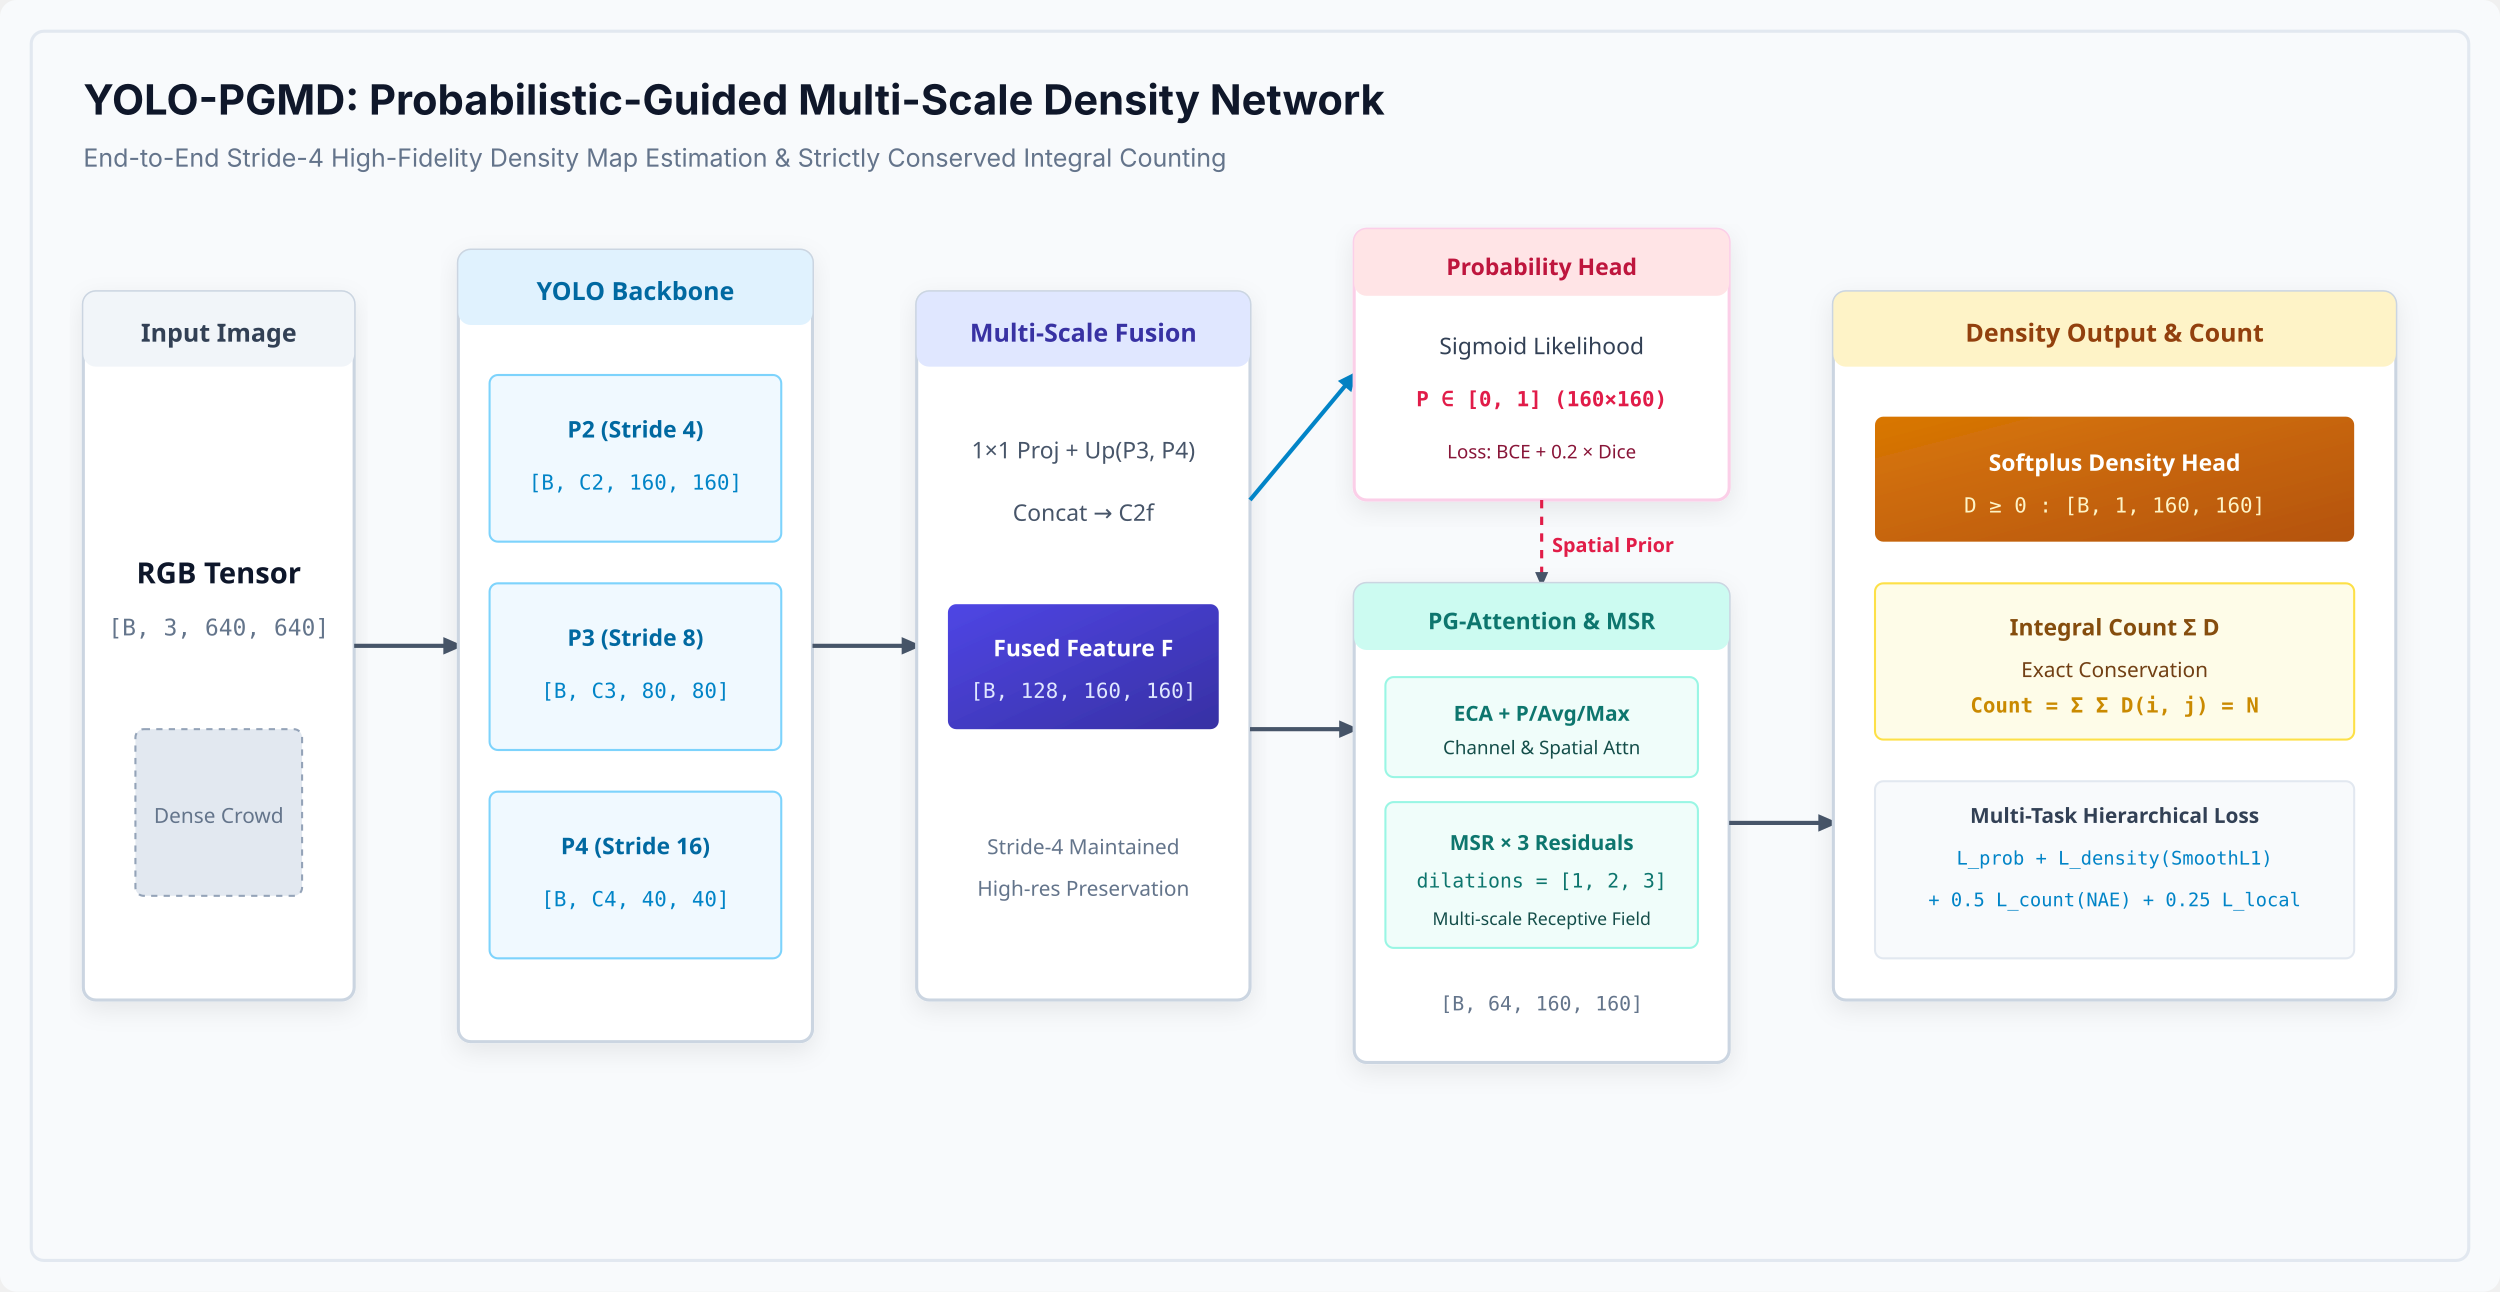
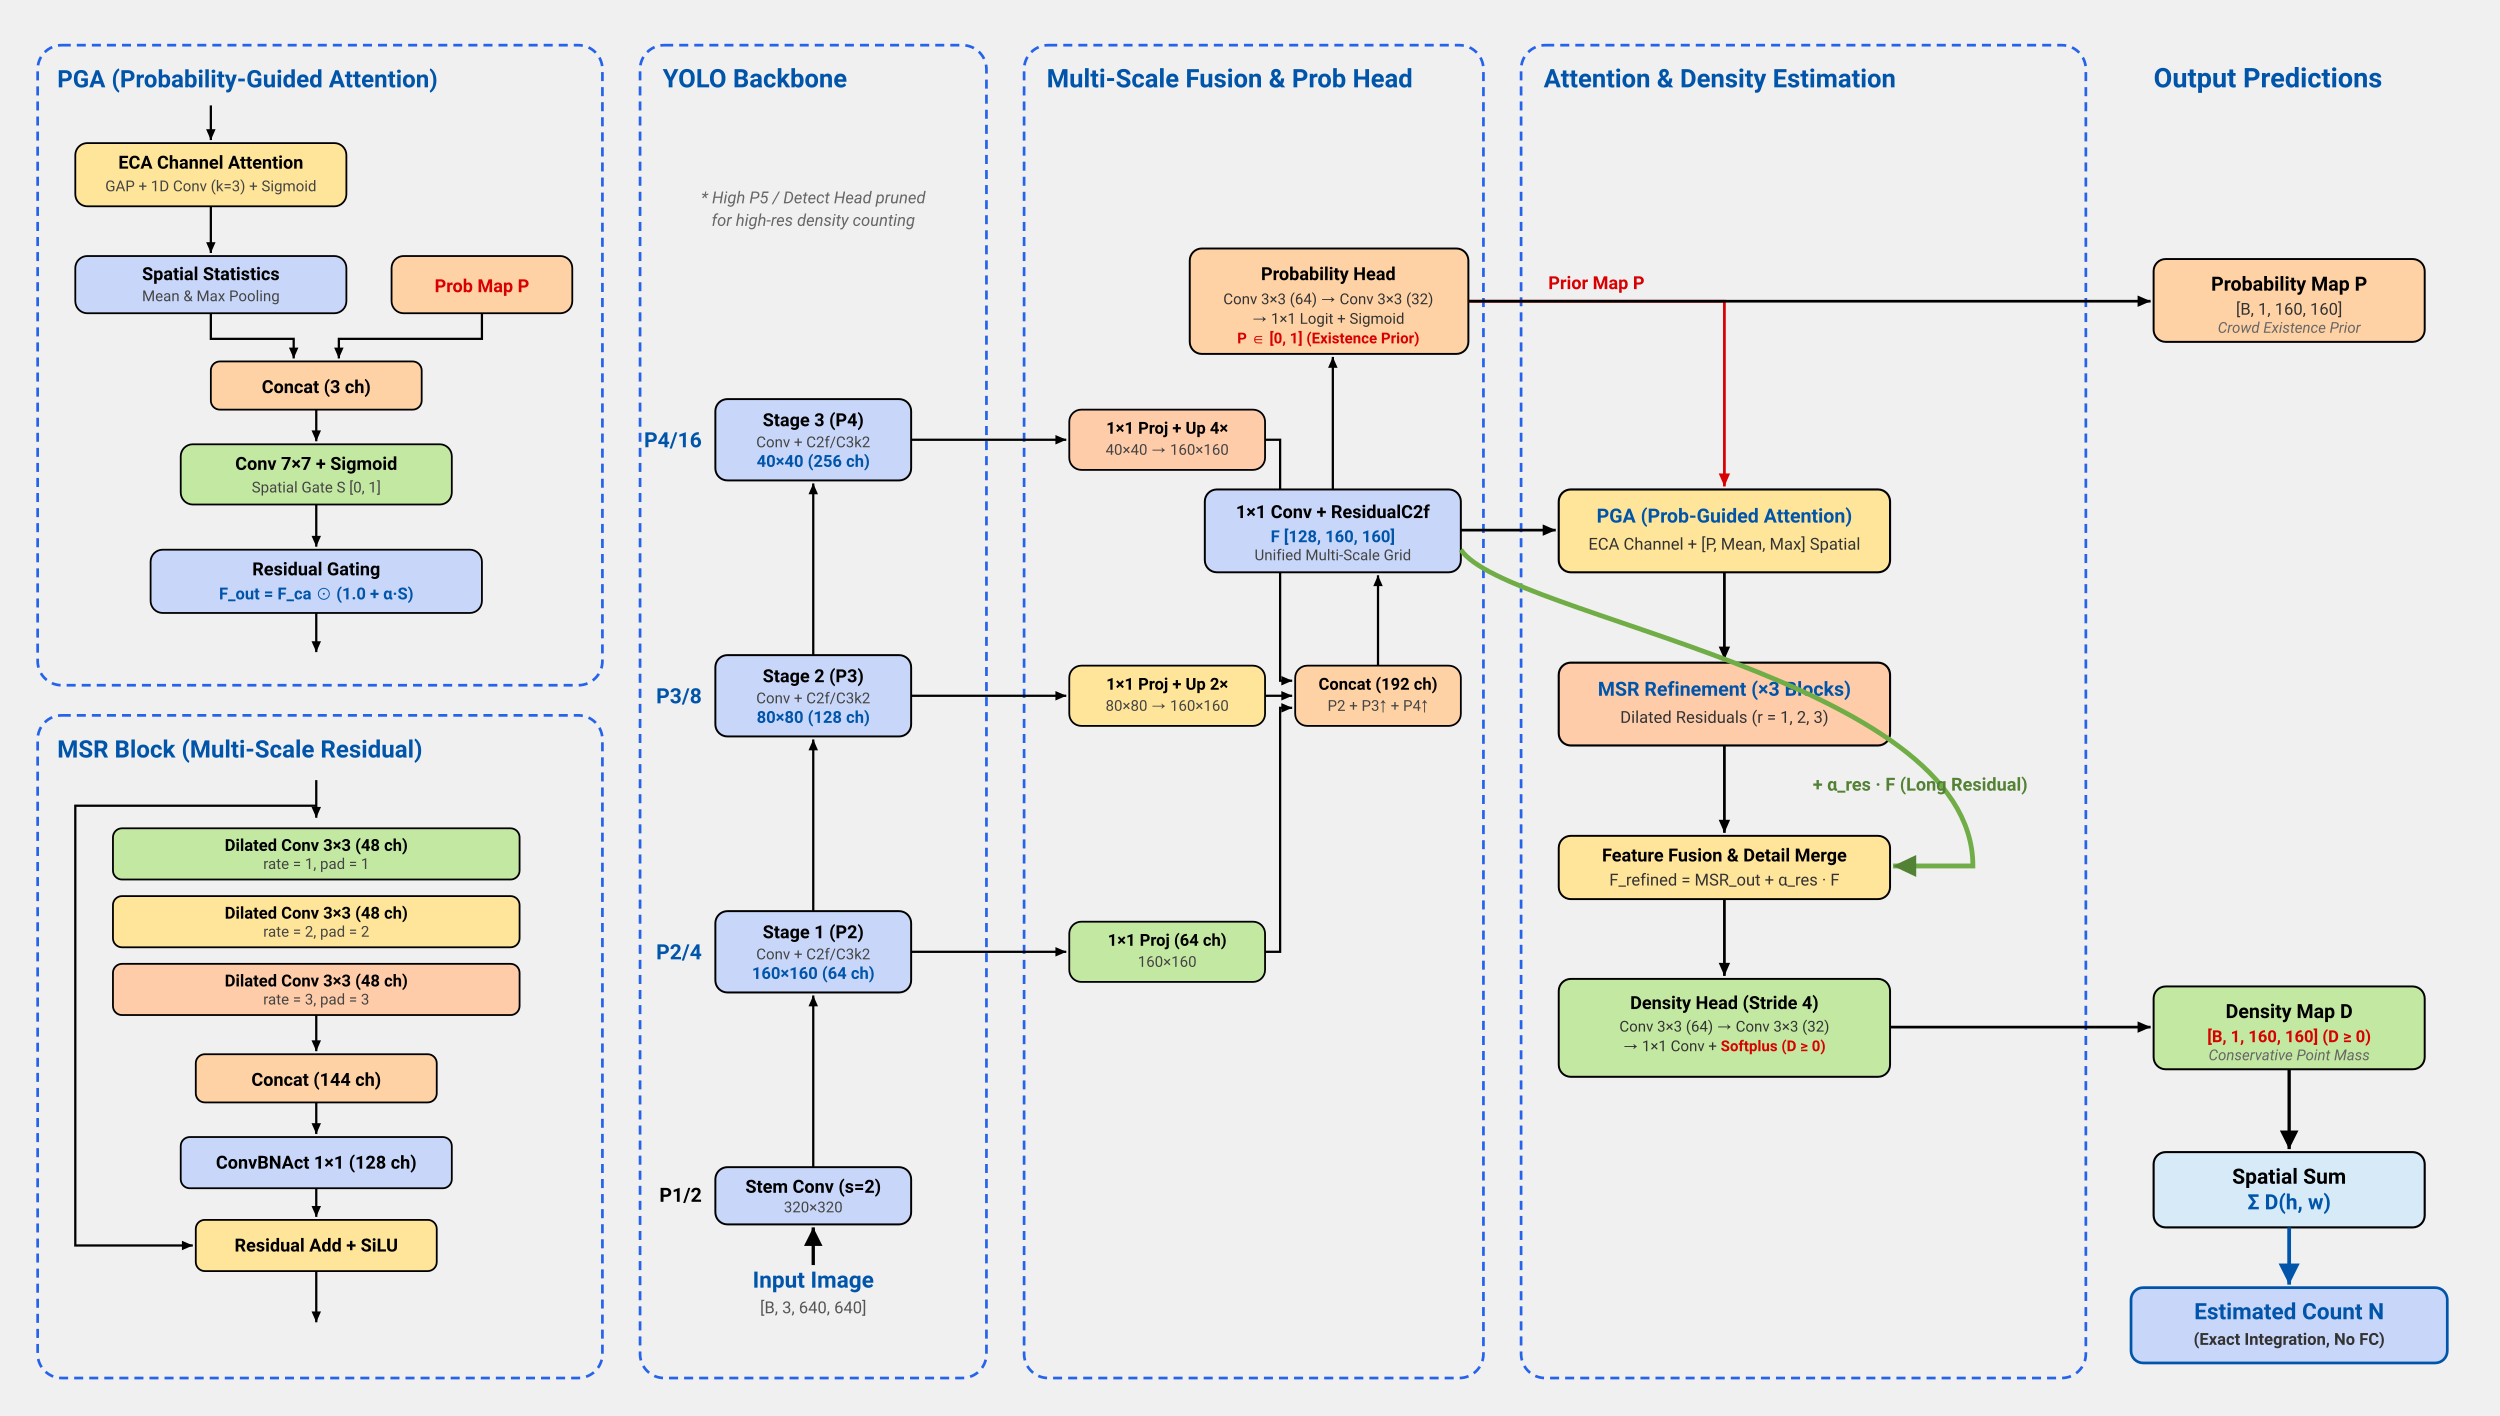
- <svg xmlns="http://www.w3.org/2000/svg" viewBox="0 0 1200 620" width="100%" height="100%">
+ <svg xmlns="http://www.w3.org/2000/svg" viewBox="0 0 1660 940" width="100%" height="100%" style="background-color:#ffffff; font-family: -apple-system, BlinkMacSystemFont, 'Segoe UI', Roboto, Helvetica, Arial, sans-serif;">
  <defs>
-     <linearGradient id="blueGrad" x1="0%" y1="0%" x2="100%" y2="100%">
-       <stop offset="0%" stop-color="#0284c7" />
-       <stop offset="100%" stop-color="#0369a1" />
-     </linearGradient>
-     <linearGradient id="indigoGrad" x1="0%" y1="0%" x2="100%" y2="100%">
-       <stop offset="0%" stop-color="#4f46e5" />
-       <stop offset="100%" stop-color="#3730a3" />
-     </linearGradient>
-     <linearGradient id="tealGrad" x1="0%" y1="0%" x2="100%" y2="100%">
-       <stop offset="0%" stop-color="#0d9488" />
-       <stop offset="100%" stop-color="#0f766e" />
-     </linearGradient>
-     <linearGradient id="amberGrad" x1="0%" y1="0%" x2="100%" y2="100%">
-       <stop offset="0%" stop-color="#d97706" />
-       <stop offset="100%" stop-color="#b45309" />
-     </linearGradient>
-     <linearGradient id="redGrad" x1="0%" y1="0%" x2="100%" y2="100%">
-       <stop offset="0%" stop-color="#e11d48" />
-       <stop offset="100%" stop-color="#be123c" />
-     </linearGradient>
-     <filter id="shadow" x="-5%" y="-5%" width="110%" height="115%">
-       <feDropShadow dx="0" dy="4" stdDeviation="6" flood-color="#0f172a" flood-opacity="0.08" />
-     </filter>
-     <marker id="arrow" viewBox="0 0 10 10" refX="6" refY="5" markerWidth="6" markerHeight="6" orient="auto-start-reverse">
-       <path d="M 0 1.5 L 8 5 L 0 8.5 z" fill="#475569" />
+     <marker id="arrow" viewBox="0 0 10 10" refX="8" refY="5" markerWidth="6" markerHeight="6" orient="auto-start-reverse">
+       <path d="M 0 1.5 L 8 5 L 0 8.5 z" fill="#000000" />
    </marker>
-     <marker id="arrow-blue" viewBox="0 0 10 10" refX="6" refY="5" markerWidth="6" markerHeight="6" orient="auto-start-reverse">
-       <path d="M 0 1.5 L 8 5 L 0 8.5 z" fill="#0284c7" />
+     <marker id="arrow-red" viewBox="0 0 10 10" refX="8" refY="5" markerWidth="6" markerHeight="6" orient="auto-start-reverse">
+       <path d="M 0 1.5 L 8 5 L 0 8.5 z" fill="#D80000" />
+     </marker>
+     <marker id="arrow-green" viewBox="0 0 10 10" refX="8" refY="5" markerWidth="6" markerHeight="6" orient="auto-start-reverse">
+       <path d="M 0 1.2 L 8 5 L 0 8.8 z" fill="#548235" />
+     </marker>
+     <marker id="arrow-thick" viewBox="0 0 10 10" refX="8" refY="5" markerWidth="7" markerHeight="7" orient="auto-start-reverse">
+       <path d="M 0 1 L 8 5 L 0 9 z" fill="#000000" />
+     </marker>
+     <marker id="arrow-blue" viewBox="0 0 10 10" refX="8" refY="5" markerWidth="7" markerHeight="7" orient="auto-start-reverse">
+       <path d="M 0 1 L 8 5 L 0 9 z" fill="#0055AA" />
    </marker>
  </defs>
-   <rect width="100%" height="100%" fill="#f8fafc" rx="8" />
-   <rect x="15" y="15" width="1170" height="590" fill="none" stroke="#e2e8f0" stroke-width="1.5" rx="6" />
-   <text x="40" y="55" font-family="-apple-system, BlinkMacSystemFont, 'Segoe UI', sans-serif" font-size="20" font-weight="700" fill="#0f172a">
-     YOLO-PGMD: Probabilistic-Guided Multi-Scale Density Network
+   <rect x="25" y="30" width="375" height="425" rx="16" fill="none" stroke="#2563EB" stroke-width="1.8" stroke-dasharray="6,4" />
+   <text x="38" y="58" font-size="16" font-weight="bold" fill="#0055AA" text-anchor="start">PGA (Probability-Guided Attention)</text>
+   <rect x="25" y="475" width="375" height="440" rx="16" fill="none" stroke="#2563EB" stroke-width="1.8" stroke-dasharray="6,4" />
+   <text x="38" y="503" font-size="16" font-weight="bold" fill="#0055AA" text-anchor="start">MSR Block (Multi-Scale Residual)</text>
+   <rect x="425" y="30" width="230" height="885" rx="16" fill="none" stroke="#2563EB" stroke-width="1.8" stroke-dasharray="6,4" />
+   <text x="440" y="58" font-size="17" font-weight="bold" fill="#0055AA" text-anchor="start">YOLO Backbone</text>
+   <rect x="680" y="30" width="305" height="885" rx="16" fill="none" stroke="#2563EB" stroke-width="1.8" stroke-dasharray="6,4" />
+   <text x="695" y="58" font-size="17" font-weight="bold" fill="#0055AA" text-anchor="start">Multi-Scale Fusion &amp; Prob Head</text>
+   <rect x="1010" y="30" width="375" height="885" rx="16" fill="none" stroke="#2563EB" stroke-width="1.8" stroke-dasharray="6,4" />
+   <text x="1025" y="58" font-size="17" font-weight="bold" fill="#0055AA" text-anchor="start">Attention &amp; Density Estimation</text>
+   <text x="1430" y="58" font-size="18" font-weight="bold" fill="#0055AA" text-anchor="start">Output Predictions</text>
+   <line x1="140" y1="70" x2="140" y2="93" stroke="#000000" stroke-width="1.5" marker-end="url(#arrow)" />
+   <rect x="50" y="95" width="180" height="42" rx="8" fill="#FFE599" stroke="#000000" stroke-width="1.2" />
+   <text x="140" y="112" font-size="12" font-weight="bold" fill="#000000" text-anchor="middle">ECA Channel Attention</text>
+   <text x="140" y="127" font-size="10" fill="#444" text-anchor="middle">GAP + 1D Conv (k=3) + Sigmoid</text>
+   <line x1="140" y1="137" x2="140" y2="168" stroke="#000000" stroke-width="1.5" marker-end="url(#arrow)" />
+   <rect x="50" y="170" width="180" height="38" rx="8" fill="#C8D7F9" stroke="#000000" stroke-width="1.2" />
+   <text x="140" y="186" font-size="12" font-weight="bold" fill="#000000" text-anchor="middle">Spatial Statistics</text>
+   <text x="140" y="200" font-size="10" fill="#444" text-anchor="middle">Mean &amp; Max Pooling</text>
+   <rect x="260" y="170" width="120" height="38" rx="8" fill="#FFD2A5" stroke="#000000" stroke-width="1.2" />
+   <text x="320" y="194" font-size="12" font-weight="bold" fill="#D80000" text-anchor="middle">Prob Map P</text>
+   <path d="M 140 208 L 140 225 L 195 225 L 195 238" fill="none" stroke="#000000" stroke-width="1.5" marker-end="url(#arrow)" />
+   <path d="M 320 208 L 320 225 L 225 225 L 225 238" fill="none" stroke="#000000" stroke-width="1.5" marker-end="url(#arrow)" />
+   <rect x="140" y="240" width="140" height="32" rx="6" fill="#FFD2A5" stroke="#000000" stroke-width="1.2" />
+   <text x="210" y="261" font-size="12" font-weight="bold" fill="#000000" text-anchor="middle">Concat (3 ch)</text>
+   <line x1="210" y1="272" x2="210" y2="293" stroke="#000000" stroke-width="1.5" marker-end="url(#arrow)" />
+   <rect x="120" y="295" width="180" height="40" rx="8" fill="#C3E8A2" stroke="#000000" stroke-width="1.2" />
+   <text x="210" y="312" font-size="12" font-weight="bold" fill="#000000" text-anchor="middle">Conv 7×7 + Sigmoid</text>
+   <text x="210" y="327" font-size="10" fill="#444" text-anchor="middle">Spatial Gate S [0, 1]</text>
+   <line x1="210" y1="335" x2="210" y2="363" stroke="#000000" stroke-width="1.5" marker-end="url(#arrow)" />
+   <rect x="100" y="365" width="220" height="42" rx="8" fill="#C8D7F9" stroke="#000000" stroke-width="1.2" />
+   <text x="210" y="382" font-size="12" font-weight="bold" fill="#000000" text-anchor="middle">Residual Gating</text>
+   <text x="210" y="398" font-size="11" font-weight="bold" fill="#0055AA" text-anchor="middle">F_out = F_ca ⊙ (1.0 + α·S)</text>
+   <line x1="210" y1="407" x2="210" y2="433" stroke="#000000" stroke-width="1.5" marker-end="url(#arrow)" />
+   <line x1="210" y1="518" x2="210" y2="543" stroke="#000000" stroke-width="1.5" marker-end="url(#arrow)" />
+   <path d="M 210 535 L 50 535 L 50 827 L 128 827" fill="none" stroke="#000000" stroke-width="1.5" marker-end="url(#arrow)" />
+   <rect x="75" y="550" width="270" height="34" rx="6" fill="#C3E8A2" stroke="#000000" stroke-width="1.2" />
+   <text x="210" y="565" font-size="11" font-weight="bold" fill="#000000" text-anchor="middle">Dilated Conv 3×3 (48 ch)</text>
+   <text x="210" y="577" font-size="10" fill="#444" text-anchor="middle">rate = 1, pad = 1</text>
+   <rect x="75" y="595" width="270" height="34" rx="6" fill="#FFE599" stroke="#000000" stroke-width="1.2" />
+   <text x="210" y="610" font-size="11" font-weight="bold" fill="#000000" text-anchor="middle">Dilated Conv 3×3 (48 ch)</text>
+   <text x="210" y="622" font-size="10" fill="#444" text-anchor="middle">rate = 2, pad = 2</text>
+   <rect x="75" y="640" width="270" height="34" rx="6" fill="#FFCCAA" stroke="#000000" stroke-width="1.2" />
+   <text x="210" y="655" font-size="11" font-weight="bold" fill="#000000" text-anchor="middle">Dilated Conv 3×3 (48 ch)</text>
+   <text x="210" y="667" font-size="10" fill="#444" text-anchor="middle">rate = 3, pad = 3</text>
+   <line x1="210" y1="674" x2="210" y2="698" stroke="#000000" stroke-width="1.5" marker-end="url(#arrow)" />
+   <rect x="130" y="700" width="160" height="32" rx="6" fill="#FFD2A5" stroke="#000000" stroke-width="1.2" />
+   <text x="210" y="721" font-size="12" font-weight="bold" fill="#000000" text-anchor="middle">Concat (144 ch)</text>
+   <line x1="210" y1="732" x2="210" y2="753" stroke="#000000" stroke-width="1.5" marker-end="url(#arrow)" />
+   <rect x="120" y="755" width="180" height="34" rx="6" fill="#C8D7F9" stroke="#000000" stroke-width="1.2" />
+   <text x="210" y="776" font-size="12" font-weight="bold" fill="#000000" text-anchor="middle">ConvBNAct 1×1 (128 ch)</text>
+   <line x1="210" y1="789" x2="210" y2="808" stroke="#000000" stroke-width="1.5" marker-end="url(#arrow)" />
+   <rect x="130" y="810" width="160" height="34" rx="6" fill="#FFE599" stroke="#000000" stroke-width="1.2" />
+   <text x="210" y="831" font-size="12" font-weight="bold" fill="#000000" text-anchor="middle">Residual Add + SiLU</text>
+   <line x1="210" y1="844" x2="210" y2="878" stroke="#000000" stroke-width="1.5" marker-end="url(#arrow)" />
+   <text x="540" y="855" font-size="15" font-weight="bold" fill="#0055AA" text-anchor="middle">Input Image</text>
+   <text x="540" y="872" font-size="11" fill="#555" text-anchor="middle">[B, 3, 640, 640]</text>
+   <line x1="540" y1="840" x2="540" y2="815" stroke="#000000" stroke-width="2.2" marker-end="url(#arrow-thick)" />
+   <text x="466" y="798" font-size="13" font-weight="bold" fill="#000000" text-anchor="end">P1/2</text>
+   <rect x="475" y="775" width="130" height="38" rx="8" fill="#C8D7F9" stroke="#000000" stroke-width="1.3" />
+   <text x="540" y="792" font-size="12" font-weight="bold" fill="#000000" text-anchor="middle">Stem Conv (s=2)</text>
+   <text x="540" y="805" font-size="10" fill="#444" text-anchor="middle">320×320</text>
+   <line x1="540" y1="775" x2="540" y2="661" stroke="#000000" stroke-width="1.5" marker-end="url(#arrow)" />
+   <text x="466" y="637" font-size="14" font-weight="bold" fill="#0055AA" text-anchor="end">P2/4</text>
+   <rect x="475" y="605" width="130" height="54" rx="8" fill="#C8D7F9" stroke="#000000" stroke-width="1.3" />
+   <text x="540" y="623" font-size="12" font-weight="bold" fill="#000000" text-anchor="middle">Stage 1 (P2)</text>
+   <text x="540" y="637" font-size="10" fill="#444" text-anchor="middle">Conv + C2f/C3k2</text>
+   <text x="540" y="650" font-size="11" font-weight="bold" fill="#0055AA" text-anchor="middle">160×160 (64 ch)</text>
+   <line x1="540" y1="605" x2="540" y2="491" stroke="#000000" stroke-width="1.5" marker-end="url(#arrow)" />
+   <text x="466" y="467" font-size="14" font-weight="bold" fill="#0055AA" text-anchor="end">P3/8</text>
+   <rect x="475" y="435" width="130" height="54" rx="8" fill="#C8D7F9" stroke="#000000" stroke-width="1.3" />
+   <text x="540" y="453" font-size="12" font-weight="bold" fill="#000000" text-anchor="middle">Stage 2 (P3)</text>
+   <text x="540" y="467" font-size="10" fill="#444" text-anchor="middle">Conv + C2f/C3k2</text>
+   <text x="540" y="480" font-size="11" font-weight="bold" fill="#0055AA" text-anchor="middle">80×80 (128 ch)</text>
+   <line x1="540" y1="435" x2="540" y2="321" stroke="#000000" stroke-width="1.5" marker-end="url(#arrow)" />
+   <text x="466" y="297" font-size="14" font-weight="bold" fill="#0055AA" text-anchor="end">P4/16</text>
+   <rect x="475" y="265" width="130" height="54" rx="8" fill="#C8D7F9" stroke="#000000" stroke-width="1.3" />
+   <text x="540" y="283" font-size="12" font-weight="bold" fill="#000000" text-anchor="middle">Stage 3 (P4)</text>
+   <text x="540" y="297" font-size="10" fill="#444" text-anchor="middle">Conv + C2f/C3k2</text>
+   <text x="540" y="310" font-size="11" font-weight="bold" fill="#0055AA" text-anchor="middle">40×40 (256 ch)</text>
+   <text x="540" y="135" font-size="11" font-style="italic" fill="#666" text-anchor="middle">* High P5 / Detect Head pruned</text>
+   <text x="540" y="150" font-size="11" font-style="italic" fill="#666" text-anchor="middle">for high-res density counting</text>
+   <line x1="605" y1="632" x2="708" y2="632" stroke="#000000" stroke-width="1.5" marker-end="url(#arrow)" />
+   <rect x="710" y="612" width="130" height="40" rx="8" fill="#C3E8A2" stroke="#000000" stroke-width="1.2" />
+   <text x="775" y="628" font-size="11" font-weight="bold" fill="#000000" text-anchor="middle">1×1 Proj (64 ch)</text>
+   <text x="775" y="642" font-size="10" fill="#444" text-anchor="middle">160×160</text>
+   <line x1="605" y1="462" x2="708" y2="462" stroke="#000000" stroke-width="1.5" marker-end="url(#arrow)" />
+   <rect x="710" y="442" width="130" height="40" rx="8" fill="#FFE599" stroke="#000000" stroke-width="1.2" />
+   <text x="775" y="458" font-size="11" font-weight="bold" fill="#000000" text-anchor="middle">1×1 Proj + Up 2×</text>
+   <text x="775" y="472" font-size="10" fill="#444" text-anchor="middle">80×80 → 160×160</text>
+   <line x1="605" y1="292" x2="708" y2="292" stroke="#000000" stroke-width="1.5" marker-end="url(#arrow)" />
+   <rect x="710" y="272" width="130" height="40" rx="8" fill="#FFCCAA" stroke="#000000" stroke-width="1.2" />
+   <text x="775" y="288" font-size="11" font-weight="bold" fill="#000000" text-anchor="middle">1×1 Proj + Up 4×</text>
+   <text x="775" y="302" font-size="10" fill="#444" text-anchor="middle">40×40 → 160×160</text>
+   <path d="M 840 632 L 850 632 L 850 470 L 858 470" fill="none" stroke="#000000" stroke-width="1.5" marker-end="url(#arrow)" />
+   <line x1="840" y1="462" x2="858" y2="462" stroke="#000000" stroke-width="1.5" marker-end="url(#arrow)" />
+   <path d="M 840 292 L 850 292 L 850 452 L 858 452" fill="none" stroke="#000000" stroke-width="1.5" marker-end="url(#arrow)" />
+   <rect x="860" y="442" width="110" height="40" rx="8" fill="#FFD2A5" stroke="#000000" stroke-width="1.2" />
+   <text x="915" y="458" font-size="11" font-weight="bold" fill="#000000" text-anchor="middle">Concat (192 ch)</text>
+   <text x="915" y="472" font-size="10" fill="#444" text-anchor="middle">P2 + P3↑ + P4↑</text>
+   <line x1="915" y1="442" x2="915" y2="382" stroke="#000000" stroke-width="1.5" marker-end="url(#arrow)" />
+   <rect x="800" y="325" width="170" height="55" rx="8" fill="#C8D7F9" stroke="#000000" stroke-width="1.3" />
+   <text x="885" y="344" font-size="12" font-weight="bold" fill="#000000" text-anchor="middle">1×1 Conv + ResidualC2f</text>
+   <text x="885" y="360" font-size="11" font-weight="bold" fill="#0055AA" text-anchor="middle">F [128, 160, 160]</text>
+   <text x="885" y="372" font-size="10" fill="#444" text-anchor="middle">Unified Multi-Scale Grid</text>
+   <line x1="885" y1="325" x2="885" y2="237" stroke="#000000" stroke-width="1.5" marker-end="url(#arrow)" />
+   <rect x="790" y="165" width="185" height="70" rx="8" fill="#FFD2A5" stroke="#000000" stroke-width="1.3" />
+   <text x="882" y="186" font-size="12" font-weight="bold" fill="#000000" text-anchor="middle">Probability Head</text>
+   <text x="882" y="202" font-size="10" fill="#333" text-anchor="middle">Conv 3×3 (64) → Conv 3×3 (32)</text>
+   <text x="882" y="215" font-size="10" fill="#333" text-anchor="middle">→ 1×1 Logit + Sigmoid</text>
+   <text x="882" y="228" font-size="10" font-weight="bold" fill="#D80000" text-anchor="middle">P ∈ [0, 1] (Existence Prior)</text>
+   <line x1="970" y1="352" x2="1033" y2="352" stroke="#000000" stroke-width="1.8" marker-end="url(#arrow)" />
+   <rect x="1035" y="325" width="220" height="55" rx="8" fill="#FFE599" stroke="#000000" stroke-width="1.4" />
+   <text x="1145" y="347" font-size="13" font-weight="bold" fill="#0055AA" text-anchor="middle">PGA (Prob-Guided Attention)</text>
+   <text x="1145" y="365" font-size="11" fill="#333" text-anchor="middle">ECA Channel + [P, Mean, Max] Spatial</text>
+   <path d="M 975 200 L 1145 200 L 1145 323" fill="none" stroke="#D80000" stroke-width="1.8" marker-end="url(#arrow-red)" />
+   <text x="1060" y="192" font-size="12" font-weight="bold" fill="#D80000" text-anchor="middle">Prior Map P</text>
+   <line x1="1145" y1="380" x2="1145" y2="438" stroke="#000000" stroke-width="1.8" marker-end="url(#arrow)" />
+   <rect x="1035" y="440" width="220" height="55" rx="8" fill="#FFCCAA" stroke="#000000" stroke-width="1.4" />
+   <text x="1145" y="462" font-size="13" font-weight="bold" fill="#0055AA" text-anchor="middle">MSR Refinement (×3 Blocks)</text>
+   <text x="1145" y="480" font-size="11" fill="#333" text-anchor="middle">Dilated Residuals (r = 1, 2, 3)</text>
+   <line x1="1145" y1="495" x2="1145" y2="553" stroke="#000000" stroke-width="1.8" marker-end="url(#arrow)" />
+   <path d="M 970 365 C 1000 410, 1310 450, 1310 575 L 1257 575" fill="none" stroke="#70AD47" stroke-width="3.2" marker-end="url(#arrow-green)" />
+   <text x="1275" y="525" font-size="12" font-weight="bold" fill="#548235" text-anchor="middle">+ α_res · F (Long Residual)</text>
+   <rect x="1035" y="555" width="220" height="42" rx="8" fill="#FFE599" stroke="#000000" stroke-width="1.3" />
+   <text x="1145" y="572" font-size="12" font-weight="bold" fill="#000000" text-anchor="middle">Feature Fusion &amp; Detail Merge</text>
+   <text x="1145" y="588" font-size="11" fill="#333" text-anchor="middle">F_refined = MSR_out + α_res · F</text>
+   <line x1="1145" y1="597" x2="1145" y2="648" stroke="#000000" stroke-width="1.8" marker-end="url(#arrow)" />
+   <rect x="1035" y="650" width="220" height="65" rx="8" fill="#C3E8A2" stroke="#000000" stroke-width="1.3" />
+   <text x="1145" y="670" font-size="12" font-weight="bold" fill="#000000" text-anchor="middle">Density Head (Stride 4)</text>
+   <text x="1145" y="685" font-size="10" fill="#333" text-anchor="middle">Conv 3×3 (64) → Conv 3×3 (32)</text>
+   <text x="1145" y="698" font-size="10" fill="#333" text-anchor="middle">→ 1×1 Conv + <tspan font-weight="bold" fill="#D80000">Softplus (D ≥ 0)</tspan>
  </text>
-   <text x="40" y="80" font-family="-apple-system, BlinkMacSystemFont, 'Segoe UI', sans-serif" font-size="12" fill="#64748b">
-     End-to-End Stride-4 High-Fidelity Density Map Estimation &amp; Strictly Conserved Integral Counting
-   </text>
-   <g transform="translate(40, 140)" filter="url(#shadow)">
-     <rect width="130" height="340" rx="6" fill="#ffffff" stroke="#cbd5e1" stroke-width="1.5" />
-     <rect width="130" height="36" rx="6" fill="#f1f5f9" />
-     <text x="65" y="24" text-anchor="middle" font-family="sans-serif" font-size="12" font-weight="700" fill="#334155">Input Image</text>
-     <text x="65" y="140" text-anchor="middle" font-family="sans-serif" font-size="14" font-weight="700" fill="#0f172a">RGB Tensor</text>
-     <text x="65" y="165" text-anchor="middle" font-family="monospace" font-size="11" fill="#64748b">[B, 3, 640, 640]</text>
-     <rect x="25" y="210" width="80" height="80" rx="4" fill="#e2e8f0" stroke="#94a3b8" stroke-dasharray="3,3" />
-     <text x="65" y="255" text-anchor="middle" font-family="sans-serif" font-size="10" fill="#64748b">Dense Crowd</text>
-   </g>
-   <path d="M 170 310 L 220 310" stroke="#475569" stroke-width="2" marker-end="url(#arrow)" />
-   <g transform="translate(220, 120)" filter="url(#shadow)">
-     <rect width="170" height="380" rx="6" fill="#ffffff" stroke="#cbd5e1" stroke-width="1.5" />
-     <rect width="170" height="36" rx="6" fill="#e0f2fe" />
-     <text x="85" y="24" text-anchor="middle" font-family="sans-serif" font-size="12" font-weight="700" fill="#0369a1">YOLO Backbone</text>
-     <rect x="15" y="60" width="140" height="80" rx="4" fill="#f0f9ff" stroke="#7dd3fc" />
-     <text x="85" y="90" text-anchor="middle" font-family="sans-serif" font-size="11" font-weight="700" fill="#0369a1">P2 (Stride 4)</text>
-     <text x="85" y="115" text-anchor="middle" font-family="monospace" font-size="10" fill="#0284c7">[B, C2, 160, 160]</text>
-     <rect x="15" y="160" width="140" height="80" rx="4" fill="#f0f9ff" stroke="#7dd3fc" />
-     <text x="85" y="190" text-anchor="middle" font-family="sans-serif" font-size="11" font-weight="700" fill="#0369a1">P3 (Stride 8)</text>
-     <text x="85" y="215" text-anchor="middle" font-family="monospace" font-size="10" fill="#0284c7">[B, C3, 80, 80]</text>
-     <rect x="15" y="260" width="140" height="80" rx="4" fill="#f0f9ff" stroke="#7dd3fc" />
-     <text x="85" y="290" text-anchor="middle" font-family="sans-serif" font-size="11" font-weight="700" fill="#0369a1">P4 (Stride 16)</text>
-     <text x="85" y="315" text-anchor="middle" font-family="monospace" font-size="10" fill="#0284c7">[B, C4, 40, 40]</text>
-   </g>
-   <path d="M 390 310 L 440 310" stroke="#475569" stroke-width="2" marker-end="url(#arrow)" />
-   <g transform="translate(440, 140)" filter="url(#shadow)">
-     <rect width="160" height="340" rx="6" fill="#ffffff" stroke="#cbd5e1" stroke-width="1.5" />
-     <rect width="160" height="36" rx="6" fill="#e0e7ff" />
-     <text x="80" y="24" text-anchor="middle" font-family="sans-serif" font-size="12" font-weight="700" fill="#3730a3">Multi-Scale Fusion</text>
-     <text x="80" y="80" text-anchor="middle" font-family="sans-serif" font-size="11" fill="#475569">1×1 Proj + Up(P3, P4)</text>
-     <text x="80" y="110" text-anchor="middle" font-family="sans-serif" font-size="11" fill="#475569">Concat → C2f</text>
-     <rect x="15" y="150" width="130" height="60" rx="4" fill="url(#indigoGrad)" />
-     <text x="80" y="175" text-anchor="middle" font-family="sans-serif" font-size="11" font-weight="700" fill="#ffffff">Fused Feature F</text>
-     <text x="80" y="195" text-anchor="middle" font-family="monospace" font-size="10" fill="#e0e7ff">[B, 128, 160, 160]</text>
-     <text x="80" y="270" text-anchor="middle" font-family="sans-serif" font-size="10" fill="#64748b">Stride-4 Maintained</text>
-     <text x="80" y="290" text-anchor="middle" font-family="sans-serif" font-size="10" fill="#64748b">High-res Preservation</text>
-   </g>
-   <path d="M 600 240 L 650 180" stroke="#0284c7" stroke-width="2" marker-end="url(#arrow-blue)" />
-   <path d="M 600 350 L 650 350" stroke="#475569" stroke-width="2" marker-end="url(#arrow)" />
-   <g transform="translate(650, 110)" filter="url(#shadow)">
-     <rect width="180" height="130" rx="6" fill="#ffffff" stroke="#fbcfe8" stroke-width="1.5" />
-     <rect width="180" height="32" rx="6" fill="#ffe4e6" />
-     <text x="90" y="22" text-anchor="middle" font-family="sans-serif" font-size="11" font-weight="700" fill="#be123c">Probability Head</text>
-     <text x="90" y="60" text-anchor="middle" font-family="sans-serif" font-size="11" fill="#334155">Sigmoid Likelihood</text>
-     <text x="90" y="85" text-anchor="middle" font-family="monospace" font-size="10" font-weight="700" fill="#e11d48">P ∈ [0, 1] (160×160)</text>
-     <text x="90" y="110" text-anchor="middle" font-family="sans-serif" font-size="9" fill="#881337">Loss: BCE + 0.2 × Dice</text>
-   </g>
-   <path d="M 740 240 L 740 280" stroke="#e11d48" stroke-width="1.5" stroke-dasharray="4,4" marker-end="url(#arrow)" />
-   <text x="745" y="265" font-family="sans-serif" font-size="9.5" font-weight="700" fill="#e11d48">Spatial Prior</text>
-   <g transform="translate(650, 280)" filter="url(#shadow)">
-     <rect width="180" height="230" rx="6" fill="#ffffff" stroke="#cbd5e1" stroke-width="1.5" />
-     <rect width="180" height="32" rx="6" fill="#ccfbf1" />
-     <text x="90" y="22" text-anchor="middle" font-family="sans-serif" font-size="11" font-weight="700" fill="#0f766e">PG-Attention &amp; MSR</text>
-     <rect x="15" y="45" width="150" height="48" rx="4" fill="#f0fdfa" stroke="#99f6e4" />
-     <text x="90" y="66" text-anchor="middle" font-family="sans-serif" font-size="10" font-weight="700" fill="#0f766e">ECA + P/Avg/Max</text>
-     <text x="90" y="82" text-anchor="middle" font-family="sans-serif" font-size="9" fill="#134e4a">Channel &amp; Spatial Attn</text>
-     <rect x="15" y="105" width="150" height="70" rx="4" fill="#f0fdfa" stroke="#99f6e4" />
-     <text x="90" y="128" text-anchor="middle" font-family="sans-serif" font-size="10" font-weight="700" fill="#0f766e">MSR × 3 Residuals</text>
-     <text x="90" y="146" text-anchor="middle" font-family="monospace" font-size="9.5" fill="#0f766e">dilations = [1, 2, 3]</text>
-     <text x="90" y="164" text-anchor="middle" font-family="sans-serif" font-size="8.5" fill="#134e4a">Multi-scale Receptive Field</text>
-     <text x="90" y="205" text-anchor="middle" font-family="monospace" font-size="9.5" fill="#64748b">[B, 64, 160, 160]</text>
-   </g>
-   <path d="M 830 395 L 880 395" stroke="#475569" stroke-width="2" marker-end="url(#arrow)" />
-   <g transform="translate(880, 140)" filter="url(#shadow)">
-     <rect width="270" height="340" rx="6" fill="#ffffff" stroke="#cbd5e1" stroke-width="1.5" />
-     <rect width="270" height="36" rx="6" fill="#fef3c7" />
-     <text x="135" y="24" text-anchor="middle" font-family="sans-serif" font-size="12" font-weight="700" fill="#92400e">Density Output &amp; Count</text>
-     <rect x="20" y="60" width="230" height="60" rx="4" fill="url(#amberGrad)" />
-     <text x="135" y="86" text-anchor="middle" font-family="sans-serif" font-size="11" font-weight="700" fill="#ffffff">Softplus Density Head</text>
-     <text x="135" y="106" text-anchor="middle" font-family="monospace" font-size="10" fill="#fef3c7">D ≥ 0 : [B, 1, 160, 160]</text>
-     <rect x="20" y="140" width="230" height="75" rx="4" fill="#fefce8" stroke="#fde047" />
-     <text x="135" y="165" text-anchor="middle" font-family="sans-serif" font-size="11" font-weight="700" fill="#854d0e">Integral Count Σ D</text>
-     <text x="135" y="185" text-anchor="middle" font-family="sans-serif" font-size="10" fill="#713f12">Exact Conservation</text>
-     <text x="135" y="202" text-anchor="middle" font-family="monospace" font-size="10" font-weight="700" fill="#ca8a04">Count = Σ Σ D(i, j) = N</text>
-     <rect x="20" y="235" width="230" height="85" rx="4" fill="#f8fafc" stroke="#e2e8f0" />
-     <text x="135" y="255" text-anchor="middle" font-family="sans-serif" font-size="10" font-weight="700" fill="#334155">Multi-Task Hierarchical Loss</text>
-     <text x="135" y="275" text-anchor="middle" font-family="monospace" font-size="9" fill="#0284c7">L_prob + L_density(SmoothL1)</text>
-     <text x="135" y="295" text-anchor="middle" font-family="monospace" font-size="9" fill="#0284c7">+ 0.5 L_count(NAE) + 0.25 L_local</text>
-   </g>
+   <line x1="975" y1="200" x2="1428" y2="200" stroke="#000000" stroke-width="1.8" marker-end="url(#arrow)" />
+   <rect x="1430" y="172" width="180" height="55" rx="8" fill="#FFD2A5" stroke="#000000" stroke-width="1.3" />
+   <text x="1520" y="193" font-size="13" font-weight="bold" fill="#000000" text-anchor="middle">Probability Map P</text>
+   <text x="1520" y="209" font-size="11" fill="#333" text-anchor="middle">[B, 1, 160, 160]</text>
+   <text x="1520" y="221" font-size="10" font-style="italic" fill="#666" text-anchor="middle">Crowd Existence Prior</text>
+   <line x1="1255" y1="682" x2="1428" y2="682" stroke="#000000" stroke-width="1.8" marker-end="url(#arrow)" />
+   <rect x="1430" y="655" width="180" height="55" rx="8" fill="#C3E8A2" stroke="#000000" stroke-width="1.3" />
+   <text x="1520" y="676" font-size="13" font-weight="bold" fill="#000000" text-anchor="middle">Density Map D</text>
+   <text x="1520" y="692" font-size="11" font-weight="bold" fill="#D80000" text-anchor="middle">[B, 1, 160, 160] (D ≥ 0)</text>
+   <text x="1520" y="704" font-size="10" font-style="italic" fill="#666" text-anchor="middle">Conservative Point Mass</text>
+   <line x1="1520" y1="710" x2="1520" y2="763" stroke="#000000" stroke-width="2.2" marker-end="url(#arrow-thick)" />
+   <rect x="1430" y="765" width="180" height="50" rx="8" fill="#D6EAF8" stroke="#000000" stroke-width="1.4" />
+   <text x="1520" y="786" font-size="14" font-weight="bold" fill="#000000" text-anchor="middle">Spatial Sum</text>
+   <text x="1520" y="803" font-size="14" font-weight="bold" fill="#0055AA" text-anchor="middle">Σ D(h, w)</text>
+   <line x1="1520" y1="815" x2="1520" y2="853" stroke="#0055AA" stroke-width="2.5" marker-end="url(#arrow-blue)" />
+   <rect x="1415" y="855" width="210" height="50" rx="8" fill="#C8D7F9" stroke="#0055AA" stroke-width="1.8" />
+   <text x="1520" y="876" font-size="15" font-weight="bold" fill="#0055AA" text-anchor="middle">Estimated Count N</text>
+   <text x="1520" y="893" font-size="11" font-weight="bold" fill="#333" text-anchor="middle">(Exact Integration, No FC)</text>
</svg>
